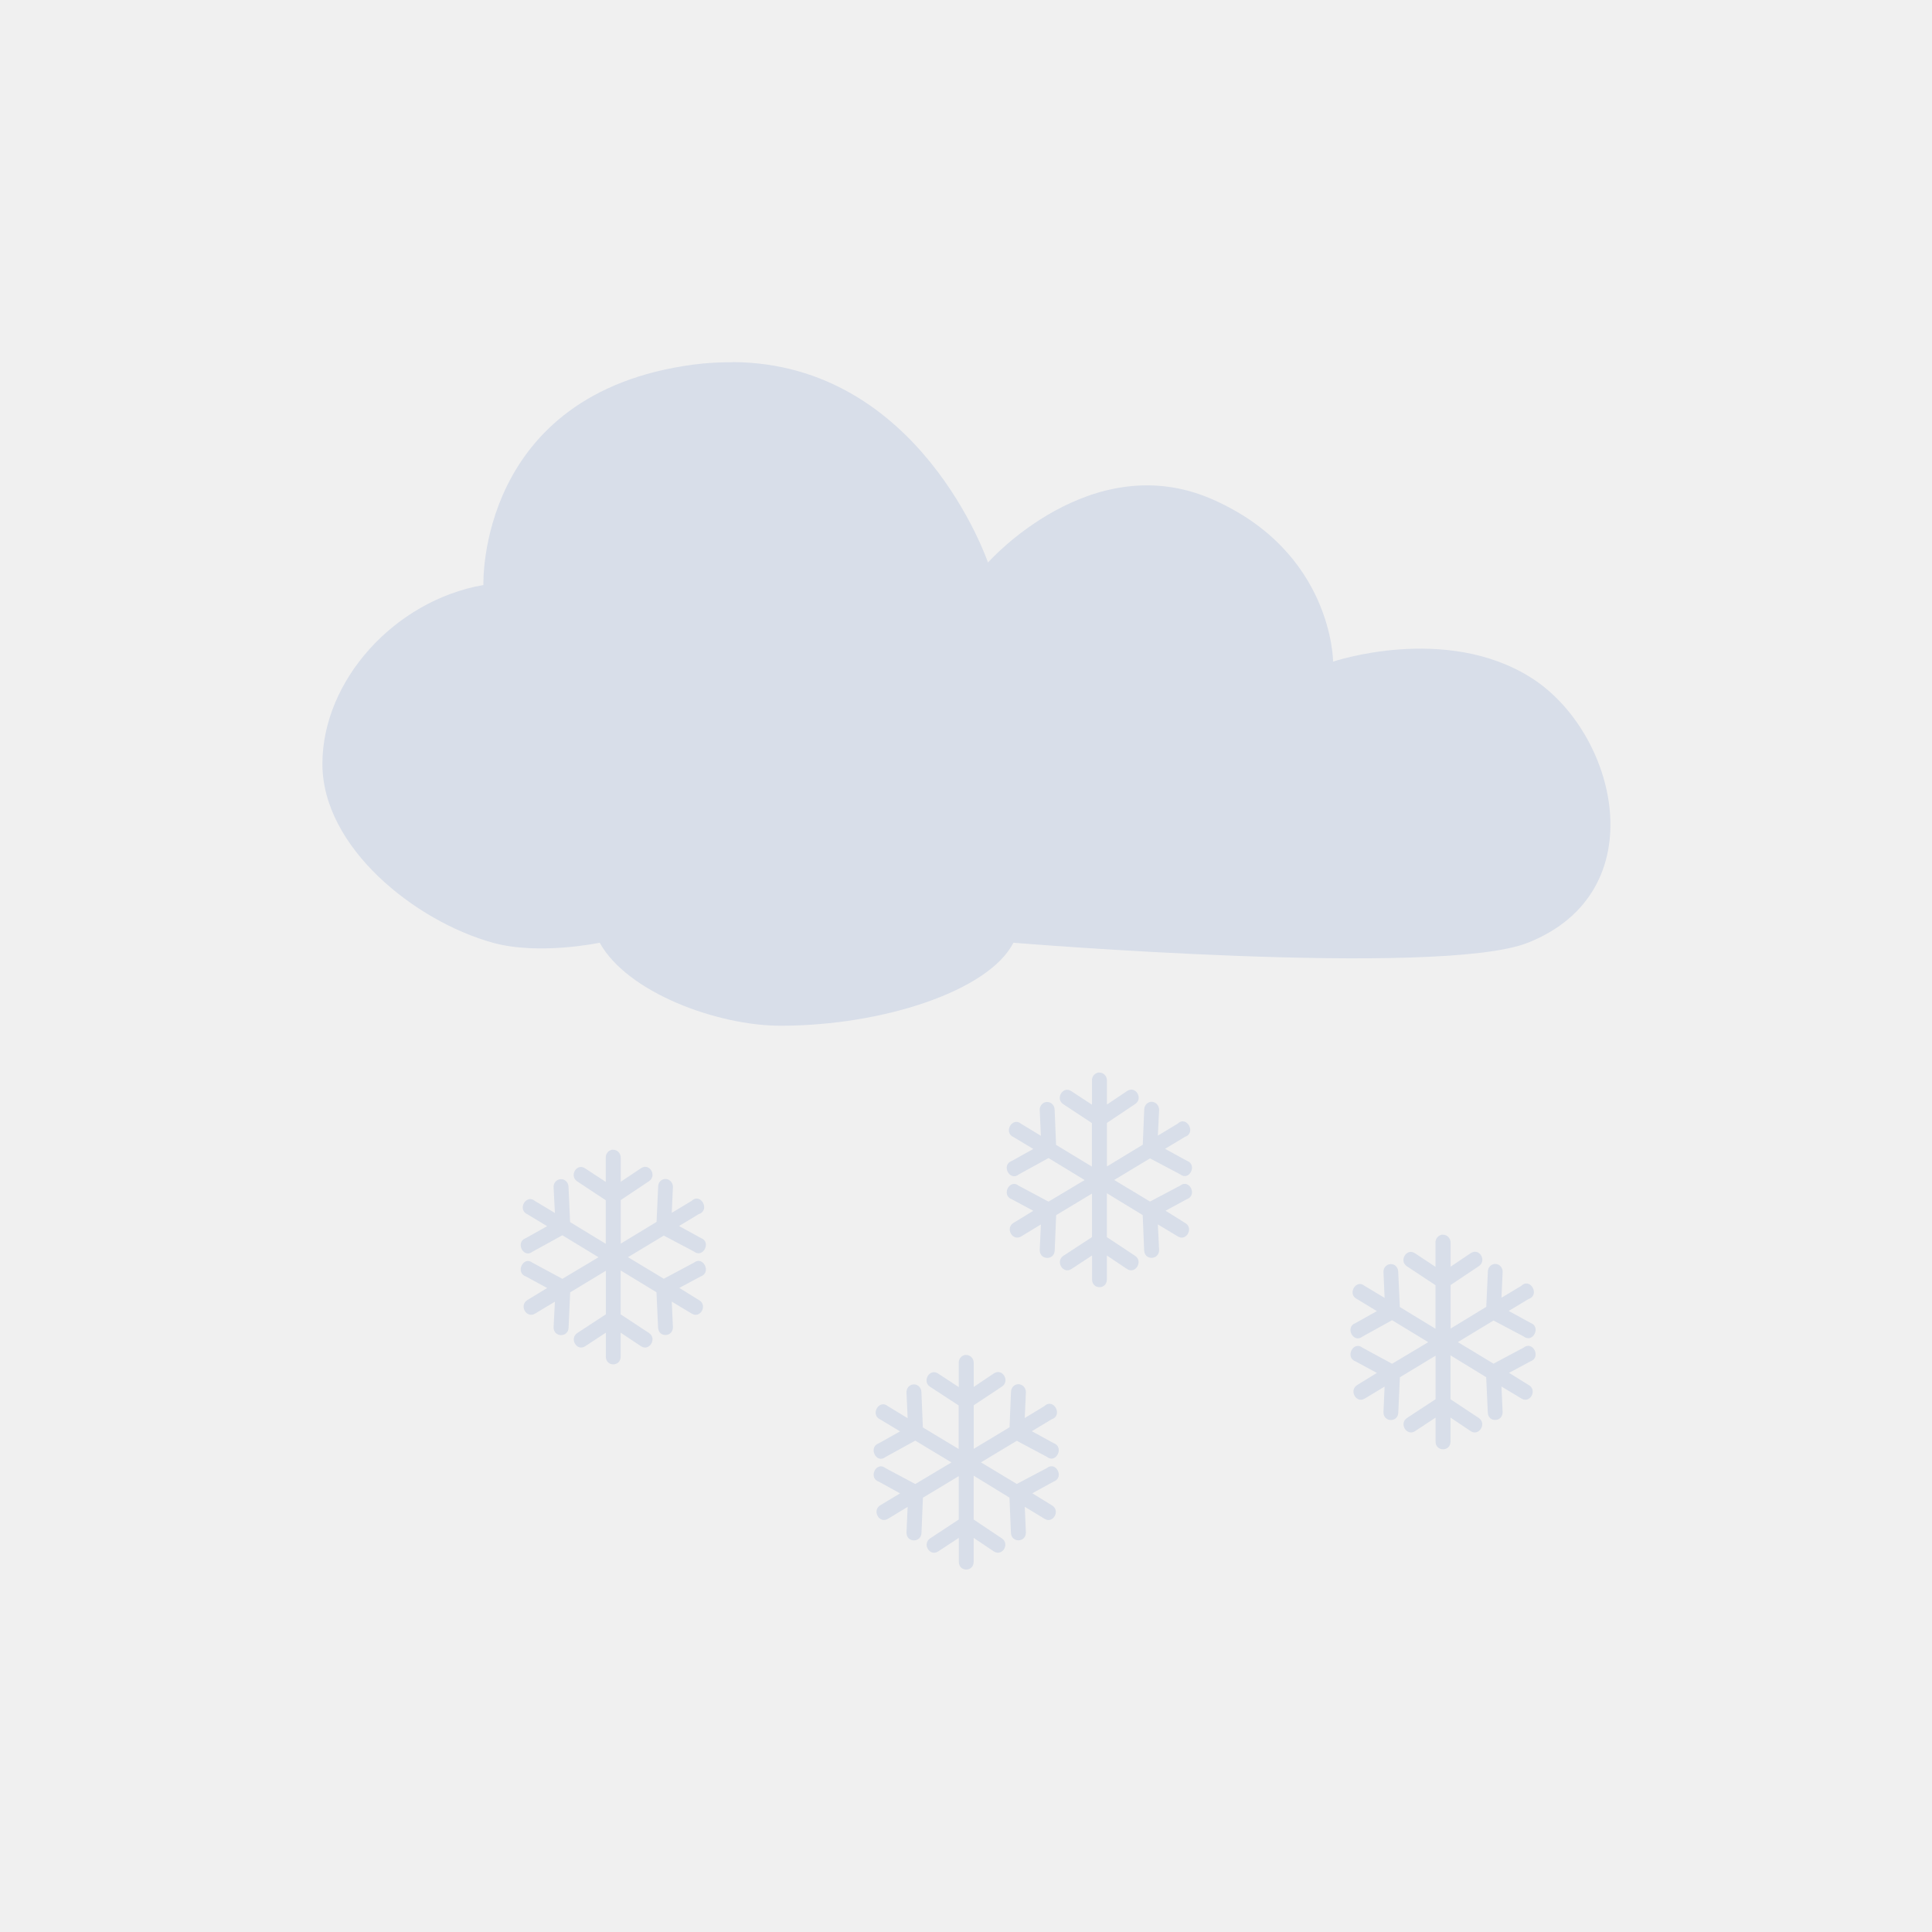
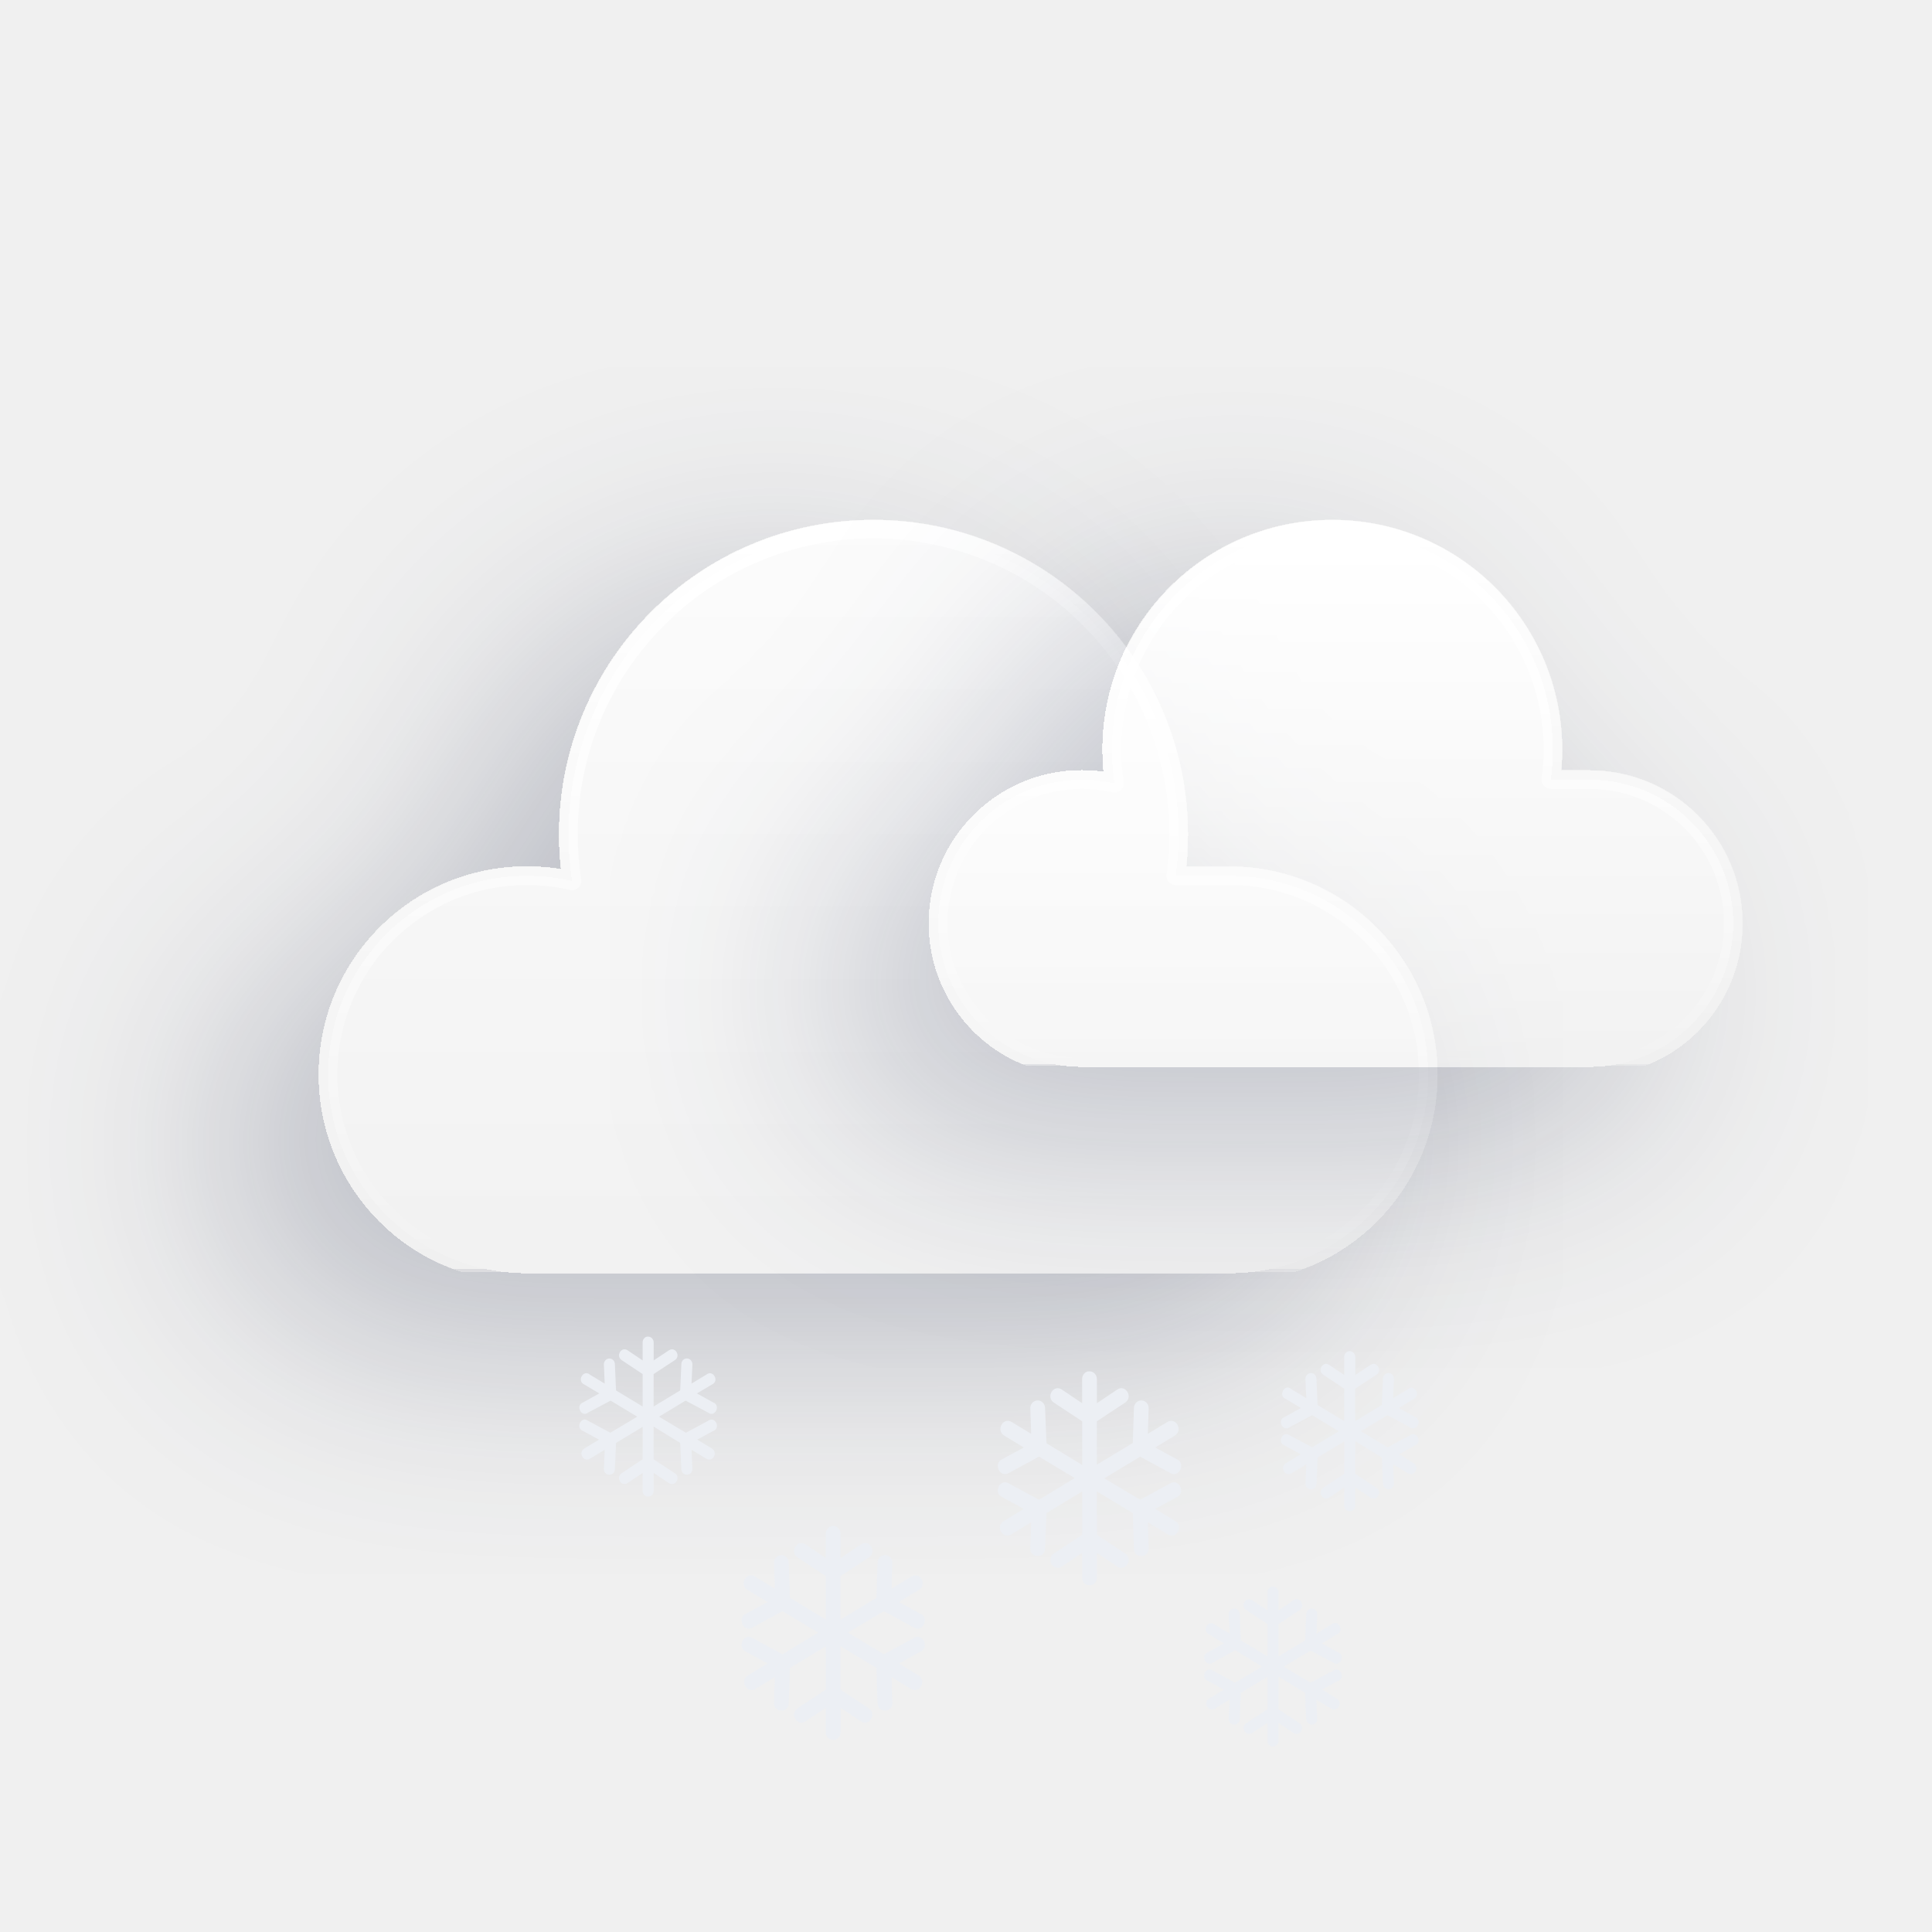
- <svg xmlns="http://www.w3.org/2000/svg" enable-background="new" viewBox="0 0 24 24">
-   <path d="m9.1 4.5c-0.155-1e-3 -0.318 7e-3 -0.486 0.029-2.692 0.357-2.609 2.738-2.609 2.738-1.103 0.193-2 1.186-2 2.223s1.152 1.954 2.117 2.221c0.574 0.159 1.328 0 1.328 0 0.341 0.619 1.462 1.031 2.246 1.031 1.278 0 2.59-0.436 2.893-1.031 0 0 5.292 0.436 6.391 0 1.599-0.635 1.103-2.622 0.039-3.293s-2.459-0.199-2.459-0.199-3e-3 -1.365-1.508-2.02c-1.505-0.653-2.779 0.789-2.779 0.789s-0.84-2.475-3.168-2.49zm4.535 8.826c-0.043 0.011-0.073 0.053-0.07 0.1v0.297l-0.256-0.168c-0.104-0.071-0.205 0.093-0.1 0.162l0.355 0.234v0.541l-0.445-0.27-0.018-0.439c-2e-3 -0.063-0.061-0.108-0.119-0.09-0.042 0.013-0.069 0.054-0.066 0.1l0.014 0.316-0.244-0.148c-0.11-0.094-0.226 0.106-0.096 0.164l0.246 0.148-0.266 0.148c-0.137 0.048-0.029 0.26 0.086 0.168l0.369-0.203 0.449 0.273-0.449 0.268-0.369-0.197c-0.115-0.092-0.223 0.12-0.086 0.168l0.266 0.143-0.246 0.15c-0.107 0.066-0.011 0.234 0.096 0.168l0.244-0.148-0.014 0.316c-3e-3 0.129 0.182 0.134 0.186 6e-3l0.018-0.438 0.445-0.268v0.541l-0.355 0.232c-0.104 0.069-4e-3 0.233 0.1 0.164l0.256-0.168v0.297c0 0.129 0.184 0.129 0.184 0v-0.297l0.25 0.168c0.104 0.069 0.204-0.095 0.1-0.164l-0.35-0.232v-0.545l0.445 0.271 0.018 0.438c4e-3 0.128 0.188 0.123 0.186-6e-3l-0.016-0.316 0.246 0.148c0.109 0.071 0.205-0.107 0.09-0.168l-0.24-0.15 0.264-0.143c0.137-0.048 0.031-0.26-0.084-0.168l-0.373 0.197-0.445-0.268 0.445-0.268 0.373 0.197c0.115 0.092 0.221-0.12 0.084-0.168l-0.27-0.148 0.246-0.148c0.146-0.048 0.023-0.272-0.09-0.164l-0.246 0.148 0.016-0.316c4e-3 -0.067-0.058-0.119-0.119-0.1-0.038 0.012-0.065 0.048-0.066 0.09l-0.018 0.439-0.445 0.27v-0.541l0.35-0.234c0.105-0.069 5e-3 -0.233-0.1-0.162l-0.25 0.168v-0.297c1e-3 -0.055-0.041-0.101-0.094-0.1-6e-3 -1e-3 -0.013-1e-3 -0.02 0zm-6.04 0.959c-0.043 0.011-0.073 0.053-0.07 0.1v0.297l-0.256-0.168c-0.104-0.071-0.203 0.093-0.098 0.162l0.354 0.234v0.541l-0.443-0.27-0.02-0.441c-2e-3 -0.063-0.061-0.106-0.119-0.088-0.042 0.013-0.069 0.052-0.066 0.098l0.016 0.318-0.246-0.148c-0.11-0.094-0.226 0.106-0.096 0.164l0.246 0.148-0.264 0.148c-0.137 0.048-0.031 0.26 0.084 0.168l0.369-0.203 0.449 0.273-0.449 0.268-0.369-0.199c-0.115-0.092-0.221 0.122-0.084 0.17l0.264 0.143-0.246 0.15c-0.107 0.066-0.011 0.234 0.096 0.168l0.246-0.148-0.016 0.316c-3e-3 0.129 0.182 0.134 0.186 6e-3l0.02-0.438 0.443-0.268v0.541l-0.354 0.232c-0.104 0.069-6e-3 0.233 0.098 0.164l0.256-0.168v0.297c0 0.129 0.184 0.129 0.184 0v-0.297l0.252 0.168c0.104 0.069 0.204-0.095 0.1-0.164l-0.352-0.232v-0.545l0.445 0.271 0.02 0.438c4e-3 0.128 0.186 0.123 0.184-6e-3l-0.014-0.316 0.246 0.148c0.109 0.071 0.205-0.107 0.09-0.168l-0.242-0.15 0.266-0.143c0.137-0.048 0.029-0.262-0.086-0.17l-0.373 0.199-0.445-0.268 0.445-0.268 0.373 0.197c0.115 0.092 0.223-0.12 0.086-0.168l-0.27-0.148 0.246-0.148c0.146-0.048 0.023-0.272-0.09-0.164l-0.246 0.148 0.014-0.318c4e-3 -0.067-0.058-0.117-0.119-0.098-0.038 0.012-0.063 0.046-0.064 0.088l-0.02 0.441-0.445 0.27v-0.541l0.35-0.234c0.105-0.069 7e-3 -0.233-0.098-0.162l-0.252 0.168v-0.297c1e-3 -0.055-0.041-0.101-0.094-0.1-6e-3 -1e-3 -0.013-1e-3 -0.02 0zm10.309 1.055c-0.043 0.011-0.075 0.053-0.072 0.1v0.297l-0.254-0.168c-0.104-0.071-0.205 0.093-0.1 0.162l0.354 0.234v0.541l-0.443-0.27-0.02-0.441c-2e-3 -0.063-0.059-0.106-0.117-0.088-0.042 0.013-0.069 0.052-0.066 0.098l0.014 0.318-0.246-0.148c-0.11-0.094-0.224 0.106-0.094 0.164l0.244 0.148-0.264 0.148c-0.137 0.048-0.029 0.26 0.086 0.168l0.367-0.203 0.449 0.273-0.449 0.268-0.367-0.199c-0.115-0.092-0.223 0.122-0.086 0.17l0.264 0.143-0.244 0.15c-0.107 0.066-0.013 0.234 0.094 0.168l0.246-0.148-0.014 0.316c-3e-3 0.129 0.18 0.134 0.184 6e-3l0.02-0.438 0.443-0.268v0.541l-0.354 0.232c-0.104 0.069-4e-3 0.233 0.1 0.164l0.254-0.168v0.297c0 0.129 0.186 0.129 0.186 0v-0.297l0.25 0.168c0.104 0.069 0.204-0.095 0.1-0.164l-0.35-0.232v-0.545l0.443 0.271 0.02 0.438c3e-3 0.128 0.186 0.123 0.184-6e-3l-0.014-0.316 0.246 0.148c0.109 0.071 0.205-0.107 0.09-0.168l-0.242-0.15 0.266-0.143c0.137-0.048 0.029-0.262-0.086-0.17l-0.373 0.199-0.443-0.268 0.443-0.268 0.373 0.197c0.115 0.092 0.223-0.12 0.086-0.168l-0.27-0.148 0.246-0.148c0.146-0.048 0.023-0.272-0.09-0.164l-0.246 0.148 0.014-0.318c4e-3 -0.067-0.056-0.117-0.117-0.098-0.038 0.012-0.065 0.046-0.066 0.088l-0.02 0.441-0.443 0.27v-0.541l0.35-0.234c0.105-0.069 5e-3 -0.233-0.1-0.162l-0.25 0.168v-0.297c1e-3 -0.055-0.043-0.101-0.096-0.1-6e-3 -1e-3 -0.012 0-0.018 0zm-5.924 1.494c-0.043 0.011-0.073 0.053-0.07 0.1v0.297l-0.256-0.168c-0.104-0.071-0.205 0.095-0.1 0.164l0.355 0.232v0.541l-0.445-0.268-0.018-0.441c-2e-3 -0.063-0.061-0.108-0.119-0.09-0.042 0.013-0.069 0.054-0.066 0.1l0.014 0.316-0.244-0.148c-0.11-0.094-0.226 0.106-0.096 0.164l0.246 0.148-0.264 0.148c-0.137 0.048-0.031 0.262 0.084 0.17l0.369-0.203 0.449 0.271-0.449 0.268-0.369-0.197c-0.115-0.092-0.221 0.12-0.084 0.168l0.264 0.145-0.246 0.148c-0.107 0.066-0.011 0.234 0.096 0.168l0.244-0.148-0.014 0.318c-3e-3 0.129 0.182 0.132 0.186 4e-3l0.018-0.436 0.445-0.268v0.539l-0.355 0.234c-0.104 0.069-4e-3 0.232 0.1 0.162l0.256-0.168v0.297c0 0.129 0.184 0.129 0.184 0v-0.297l0.25 0.168c0.104 0.069 0.204-0.093 0.1-0.162l-0.35-0.234v-0.545l0.445 0.273 0.018 0.436c4e-3 0.128 0.188 0.125 0.186-4e-3l-0.014-0.318 0.244 0.148c0.109 0.071 0.205-0.107 0.09-0.168l-0.24-0.148 0.264-0.145c0.137-0.048 0.031-0.26-0.084-0.168l-0.373 0.197-0.445-0.268 0.445-0.268 0.373 0.199c0.115 0.092 0.221-0.122 0.084-0.17l-0.27-0.148 0.246-0.148c0.146-0.048 0.023-0.272-0.09-0.164l-0.244 0.148 0.014-0.316c4e-3 -0.067-0.058-0.119-0.119-0.1-0.038 0.012-0.065 0.048-0.066 0.09l-0.018 0.441-0.445 0.268v-0.541l0.35-0.232c0.105-0.069 5e-3 -0.235-0.1-0.164l-0.25 0.168v-0.297c1e-3 -0.055-0.041-0.101-0.094-0.1-6e-3 -1e-3 -0.013-1e-3 -0.02 0z" fill="#d8dee9" />
+ <svg xmlns="http://www.w3.org/2000/svg" enable-background="new" viewBox="0 0 48 48" version="1.1" id="svg6">
+   <defs id="defs6">
+     <filter id="filter0_d_2_127" x="340" y="419" width="338" height="261" filterUnits="userSpaceOnUse" color-interpolation-filters="sRGB">
+       <feFlood flood-opacity="0" result="BackgroundImageFix" id="feFlood11" />
+       <feColorMatrix in="SourceAlpha" type="matrix" values="0 0 0 0 0 0 0 0 0 0 0 0 0 0 0 0 0 0 127 0" result="hardAlpha" id="feColorMatrix11" />
+       <feOffset dx="-21" dy="15" id="feOffset11" />
+       <feGaussianBlur stdDeviation="25" id="feGaussianBlur11" />
+       <feComposite in2="hardAlpha" operator="out" id="feComposite11" />
+       <feColorMatrix type="matrix" values="0 0 0 0 0.114 0 0 0 0 0.149 0 0 0 0 0.275 0 0 0 0.25 0" id="feColorMatrix12" />
+       <feBlend mode="normal" in2="BackgroundImageFix" result="effect1_dropShadow_2_127" id="feBlend12" />
+       <feBlend mode="normal" in="SourceGraphic" in2="effect1_dropShadow_2_127" result="shape" id="feBlend13" />
+     </filter>
+     <linearGradient id="paint0_linear_2_127" x1="530" y1="402.5" x2="530" y2="637.5" gradientUnits="userSpaceOnUse">
+       <stop stop-color="white" id="stop23" />
+       <stop offset="1" stop-color="white" stop-opacity="0" id="stop24" />
+     </linearGradient>
+     <linearGradient id="paint1_linear_2_127" x1="530" y1="454" x2="530" y2="615" gradientUnits="userSpaceOnUse">
+       <stop stop-color="white" id="stop25" />
+       <stop offset="1" stop-color="white" stop-opacity="0" id="stop26" />
+     </linearGradient>
+     <mask id="path-1-inside-1_2_127" fill="#ffffff">
+       <path fill-rule="evenodd" clip-rule="evenodd" d="m 605.5,614.997 c 0.166,0.002 0.333,0.003 0.5,0.003 23.748,0 43,-19.252 43,-43 0,-23.748 -19.252,-43 -43,-43 -0.167,0 -0.334,10e-4 -0.5,0.003 V 529 h -11.109 c 0.402,-2.943 0.609,-5.947 0.609,-9 0,-36.451 -29.549,-66 -66,-66 -36.451,0 -66,29.549 -66,66 0,3.439 0.263,6.817 0.77,10.115 C 460.631,529.386 457.361,529 454,529 c -23.748,0 -43,19.252 -43,43 0,23.748 19.252,43 43,43 0.168,0 0.335,-10e-4 0.502,-0.003 L 454.5,615 h 151 z" id="path1-3" />
+     </mask>
+     <filter id="filter1_d_2_127" x="472" y="419" width="272" height="216.353" filterUnits="userSpaceOnUse" color-interpolation-filters="sRGB">
+       <feFlood flood-opacity="0" result="BackgroundImageFix" id="feFlood13" />
+       <feColorMatrix in="SourceAlpha" type="matrix" values="0 0 0 0 0 0 0 0 0 0 0 0 0 0 0 0 0 0 127 0" result="hardAlpha" id="feColorMatrix13" />
+       <feOffset dx="-21" dy="15" id="feOffset13" />
+       <feGaussianBlur stdDeviation="25" id="feGaussianBlur13" />
+       <feComposite in2="hardAlpha" operator="out" id="feComposite13" />
+       <feColorMatrix type="matrix" values="0 0 0 0 0.113 0 0 0 0 0.149 0 0 0 0 0.275 0 0 0 0.25 0" id="feColorMatrix14" />
+       <feBlend mode="normal" in2="BackgroundImageFix" result="effect1_dropShadow_2_127" id="feBlend14" />
+       <feBlend mode="normal" in="SourceGraphic" in2="effect1_dropShadow_2_127" result="shape" id="feBlend15" />
+     </filter>
+     <linearGradient id="paint2_linear_2_127" x1="637" y1="457.5" x2="637" y2="583.5" gradientUnits="userSpaceOnUse">
+       <stop stop-color="white" id="stop27" />
+       <stop offset="1" stop-color="white" stop-opacity="0" id="stop28" />
+     </linearGradient>
+     <linearGradient id="paint3_linear_2_127" x1="629" y1="454" x2="629" y2="570.353" gradientUnits="userSpaceOnUse">
+       <stop stop-color="white" id="stop29" />
+       <stop offset="1" stop-color="white" stop-opacity="0" id="stop30" />
+     </linearGradient>
+     <mask id="path-3-inside-2_2_127" fill="#ffffff">
+       <path fill-rule="evenodd" clip-rule="evenodd" d="m 683.563,570.351 c 0.12,10e-4 0.241,0.002 0.361,0.002 17.163,0 31.076,-13.913 31.076,-31.076 0,-17.162 -13.913,-31.075 -31.076,-31.075 -0.12,0 -0.241,0 -0.361,0.002 v -0.002 h -8.028 c 0.29,-2.127 0.44,-4.298 0.44,-6.505 0,-26.342 -21.355,-47.697 -47.698,-47.697 -26.342,0 -47.697,21.355 -47.697,47.697 0,2.486 0.19,4.927 0.556,7.31 -2.268,-0.527 -4.632,-0.805 -7.06,-0.805 -17.163,0 -31.076,13.913 -31.076,31.075 0,17.163 13.913,31.076 31.076,31.076 0.121,0 0.242,-10e-4 0.363,-0.002 l -0.002,0.002 h 109.126 z" id="path4-6" />
+     </mask>
+     <filter id="filter2_dd_2_127" x="421.002" y="537.031" width="253.4" height="149.955" filterUnits="userSpaceOnUse" color-interpolation-filters="sRGB">
+       <feFlood flood-opacity="0" result="BackgroundImageFix" id="feFlood15" />
+       <feColorMatrix in="SourceAlpha" type="matrix" values="0 0 0 0 0 0 0 0 0 0 0 0 0 0 0 0 0 0 127 0" result="hardAlpha" id="feColorMatrix15" />
+       <feOffset dx="-21" dy="15" id="feOffset15" />
+       <feGaussianBlur stdDeviation="25" id="feGaussianBlur15" />
+       <feComposite in2="hardAlpha" operator="out" id="feComposite15" />
+       <feColorMatrix type="matrix" values="0 0 0 0 0.113 0 0 0 0 0.149 0 0 0 0 0.275 0 0 0 0.25 0" id="feColorMatrix16" />
+       <feBlend mode="normal" in2="BackgroundImageFix" result="effect1_dropShadow_2_127" id="feBlend16" />
+       <feColorMatrix in="SourceAlpha" type="matrix" values="0 0 0 0 0 0 0 0 0 0 0 0 0 0 0 0 0 0 127 0" result="hardAlpha" id="feColorMatrix17" />
+       <feOffset dy="-7" id="feOffset17" />
+       <feGaussianBlur stdDeviation="20.5" id="feGaussianBlur17" />
+       <feComposite in2="hardAlpha" operator="out" id="feComposite17" />
+       <feColorMatrix type="matrix" values="0 0 0 0 0.138 0 0 0 0 0.741 0 0 0 0 1 0 0 0 0.3 0" id="feColorMatrix18" />
+       <feBlend mode="normal" in2="effect1_dropShadow_2_127" result="effect2_dropShadow_2_127" id="feBlend18" />
+       <feBlend mode="normal" in="SourceGraphic" in2="effect2_dropShadow_2_127" result="shape" id="feBlend19" />
+     </filter>
+     <linearGradient id="paint4_linear_2_127" x1="515.905" y1="573.585" x2="501.359" y2="621.404" gradientUnits="userSpaceOnUse">
+       <stop stop-color="#138EFF" id="stop31" />
+       <stop offset="1" stop-color="#00E0FF" id="stop32" />
+     </linearGradient>
+     <linearGradient id="paint5_linear_2_127" x1="515.905" y1="573.585" x2="501.359" y2="621.404" gradientUnits="userSpaceOnUse">
+       <stop stop-color="white" id="stop33" />
+       <stop offset="1" stop-color="white" stop-opacity="0" id="stop34" />
+     </linearGradient>
+     <linearGradient id="paint6_linear_2_127" x1="573.413" y1="573.585" x2="558.867" y2="621.404" gradientUnits="userSpaceOnUse">
+       <stop stop-color="#138EFF" id="stop35" />
+       <stop offset="1" stop-color="#00E0FF" id="stop36" />
+     </linearGradient>
+     <linearGradient id="paint7_linear_2_127" x1="573.413" y1="573.585" x2="558.867" y2="621.404" gradientUnits="userSpaceOnUse">
+       <stop stop-color="white" id="stop37" />
+       <stop offset="1" stop-color="white" stop-opacity="0" id="stop38" />
+     </linearGradient>
+     <linearGradient id="paint8_linear_2_127" x1="630.92" y1="573.585" x2="616.374" y2="621.404" gradientUnits="userSpaceOnUse">
+       <stop stop-color="#138EFF" id="stop39" />
+       <stop offset="1" stop-color="#00E0FF" id="stop40" />
+     </linearGradient>
+     <linearGradient id="paint9_linear_2_127" x1="630.92" y1="573.585" x2="616.374" y2="621.404" gradientUnits="userSpaceOnUse">
+       <stop stop-color="white" id="stop41" />
+       <stop offset="1" stop-color="white" stop-opacity="0" id="stop42" />
+     </linearGradient>
+     <filter id="filter3_dd_2_127" x="436.175" y="582.551" width="186.972" height="149.955" filterUnits="userSpaceOnUse" color-interpolation-filters="sRGB">
+       <feFlood flood-opacity="0" result="BackgroundImageFix" id="feFlood19" />
+       <feColorMatrix in="SourceAlpha" type="matrix" values="0 0 0 0 0 0 0 0 0 0 0 0 0 0 0 0 0 0 127 0" result="hardAlpha" id="feColorMatrix19" />
+       <feOffset dx="-21" dy="15" id="feOffset19" />
+       <feGaussianBlur stdDeviation="25" id="feGaussianBlur19" />
+       <feComposite in2="hardAlpha" operator="out" id="feComposite19" />
+       <feColorMatrix type="matrix" values="0 0 0 0 0.113 0 0 0 0 0.149 0 0 0 0 0.275 0 0 0 0.25 0" id="feColorMatrix20" />
+       <feBlend mode="normal" in2="BackgroundImageFix" result="effect1_dropShadow_2_127" id="feBlend20" />
+       <feColorMatrix in="SourceAlpha" type="matrix" values="0 0 0 0 0 0 0 0 0 0 0 0 0 0 0 0 0 0 127 0" result="hardAlpha" id="feColorMatrix21" />
+       <feOffset dy="-7" id="feOffset21" />
+       <feGaussianBlur stdDeviation="20.5" id="feGaussianBlur21" />
+       <feComposite in2="hardAlpha" operator="out" id="feComposite21" />
+       <feColorMatrix type="matrix" values="0 0 0 0 0.138 0 0 0 0 0.741 0 0 0 0 1 0 0 0 0.3 0" id="feColorMatrix22" />
+       <feBlend mode="normal" in2="effect1_dropShadow_2_127" result="effect2_dropShadow_2_127" id="feBlend22" />
+       <feBlend mode="normal" in="SourceGraphic" in2="effect2_dropShadow_2_127" result="shape" id="feBlend23" />
+     </filter>
+     <linearGradient id="paint10_linear_2_127" x1="531.079" y1="619.105" x2="516.533" y2="666.925" gradientUnits="userSpaceOnUse">
+       <stop stop-color="#138EFF" id="stop43" />
+       <stop offset="1" stop-color="#00E0FF" id="stop44" />
+     </linearGradient>
+     <linearGradient id="paint11_linear_2_127" x1="531.079" y1="619.105" x2="516.533" y2="666.925" gradientUnits="userSpaceOnUse">
+       <stop stop-color="white" id="stop45" />
+       <stop offset="1" stop-color="white" stop-opacity="0" id="stop46" />
+     </linearGradient>
+     <linearGradient id="paint12_linear_2_127" x1="579.666" y1="619.105" x2="565.12" y2="666.925" gradientUnits="userSpaceOnUse">
+       <stop stop-color="#138EFF" id="stop47" />
+       <stop offset="1" stop-color="#00E0FF" id="stop48" />
+     </linearGradient>
+     <linearGradient id="paint13_linear_2_127" x1="579.666" y1="619.105" x2="565.12" y2="666.925" gradientUnits="userSpaceOnUse">
+       <stop stop-color="white" id="stop49" />
+       <stop offset="1" stop-color="white" stop-opacity="0" id="stop50" />
+     </linearGradient>
+   </defs>
+   <g filter="url(#filter0_d_2_127)" data-figma-bg-blur-radius="14" id="g3" transform="matrix(0.1148303,0,0,0.1148303,-39.04231,-38.98579)">
+     <mask id="mask2" fill="#ffffff">
+       <path fill-rule="evenodd" clip-rule="evenodd" d="m 605.5,614.997 c 0.166,0.002 0.333,0.003 0.5,0.003 23.748,0 43,-19.252 43,-43 0,-23.748 -19.252,-43 -43,-43 -0.167,0 -0.334,10e-4 -0.5,0.003 V 529 h -11.109 c 0.402,-2.943 0.609,-5.947 0.609,-9 0,-36.451 -29.549,-66 -66,-66 -36.451,0 -66,29.549 -66,66 0,3.439 0.263,6.817 0.77,10.115 C 460.631,529.386 457.361,529 454,529 c -23.748,0 -43,19.252 -43,43 0,23.748 19.252,43 43,43 0.168,0 0.335,-10e-4 0.502,-0.003 L 454.5,615 h 151 z" id="path2-7" />
+     </mask>
+     <path fill-rule="evenodd" clip-rule="evenodd" d="m 605.5,614.997 c 0.166,0.002 0.333,0.003 0.5,0.003 23.748,0 43,-19.252 43,-43 0,-23.748 -19.252,-43 -43,-43 -0.167,0 -0.334,10e-4 -0.5,0.003 V 529 h -11.109 c 0.402,-2.943 0.609,-5.947 0.609,-9 0,-36.451 -29.549,-66 -66,-66 -36.451,0 -66,29.549 -66,66 0,3.439 0.263,6.817 0.77,10.115 C 460.631,529.386 457.361,529 454,529 c -23.748,0 -43,19.252 -43,43 0,23.748 19.252,43 43,43 0.168,0 0.335,-10e-4 0.502,-0.003 L 454.5,615 h 151 z" shape-rendering="crispEdges" id="path3-5" style="fill:url(#paint0_linear_2_127)" />
+     <path d="m 605.5,614.997 0.023,-2 c -0.535,-0.006 -1.049,0.202 -1.429,0.578 -0.38,0.376 -0.594,0.888 -0.594,1.422 z m 0,-85.994 h -2 c 0,0.534 0.214,1.046 0.594,1.422 0.38,0.376 0.894,0.584 1.429,0.578 z m 0,-0.003 h 2 c 0,-1.105 -0.895,-2 -2,-2 z m -11.109,0 -1.981,-0.27 c -0.078,0.572 0.095,1.15 0.475,1.585 0.38,0.435 0.929,0.685 1.506,0.685 z m -130.621,1.115 -0.452,1.948 c 0.646,0.15 1.325,-0.03 1.812,-0.481 0.487,-0.452 0.718,-1.115 0.617,-1.771 z m -9.268,84.882 1.57,1.24 c 0.477,-0.605 0.565,-1.43 0.225,-2.122 -0.34,-0.692 -1.047,-1.127 -1.818,-1.118 z M 454.5,615 l -1.569,-1.24 c -0.476,0.602 -0.565,1.422 -0.231,2.112 0.334,0.69 1.033,1.128 1.8,1.128 z m 151,0 v 2 c 1.105,0 2,-0.895 2,-2 z m -0.023,1.997 c 0.174,0.002 0.348,0.003 0.523,0.003 v -4 c -0.159,0 -0.318,-10e-4 -0.477,-0.003 z M 606,617 c 24.853,0 45,-20.147 45,-45 h -4 c 0,22.644 -18.356,41 -41,41 z m 45,-45 c 0,-24.853 -20.147,-45 -45,-45 v 4 c 22.644,0 41,18.356 41,41 z m -45,-45 c -0.174,0 -0.349,10e-4 -0.523,0.003 l 0.046,4 C 605.682,531.001 605.841,531 606,531 Z m -2.5,2 v 0.003 h 4 V 529 Z m -9.109,2 H 605.5 v -4 h -11.109 z m 1.982,-1.73 C 596.787,526.238 597,523.143 597,520 h -4 c 0,2.962 -0.201,5.876 -0.59,8.73 z M 597,520 c 0,-37.555 -30.445,-68 -68,-68 v 4 c 35.346,0 64,28.654 64,64 z m -68,-68 c -37.555,0 -68,30.445 -68,68 h 4 c 0,-35.346 28.654,-64 64,-64 z m -68,68 c 0,3.542 0.271,7.021 0.793,10.419 l 3.954,-0.608 C 465.255,526.614 465,523.337 465,520 Z m 3.223,8.167 C 460.937,527.403 457.514,527 454,527 v 4 c 3.207,0 6.326,0.368 9.318,1.063 z M 454,527 c -24.853,0 -45,20.147 -45,45 h 4 c 0,-22.644 18.356,-41 41,-41 z m -45,45 c 0,24.853 20.147,45 45,45 v -4 c -22.644,0 -41,-18.356 -41,-41 z m 45,45 c 0.175,0 0.35,-10e-4 0.525,-0.003 l -0.046,-4 C 454.32,612.999 454.16,613 454,613 Z m 2.069,-0.76 0.003,-0.003 -3.139,-2.48 -0.002,0.003 z M 605.5,613 h -151 v 4 h 151 z m -2,1.997 V 615 h 4 v -0.003 z" id="path5-3" style="fill:url(#paint1_linear_2_127)" />
+   </g>
+   <g filter="url(#filter1_d_2_127)" data-figma-bg-blur-radius="14" id="g6-5" transform="matrix(0.1148303,0,0,0.1148303,-39.04231,-38.98579)">
+     <mask id="mask6" fill="#ffffff">
+       <path fill-rule="evenodd" clip-rule="evenodd" d="m 683.563,570.351 c 0.12,10e-4 0.241,0.002 0.361,0.002 17.163,0 31.076,-13.913 31.076,-31.076 0,-17.162 -13.913,-31.075 -31.076,-31.075 -0.12,0 -0.241,0 -0.361,0.002 v -0.002 h -8.028 c 0.29,-2.127 0.44,-4.298 0.44,-6.505 0,-26.342 -21.355,-47.697 -47.698,-47.697 -26.342,0 -47.697,21.355 -47.697,47.697 0,2.486 0.19,4.927 0.556,7.31 -2.268,-0.527 -4.632,-0.805 -7.06,-0.805 -17.163,0 -31.076,13.913 -31.076,31.075 0,17.163 13.913,31.076 31.076,31.076 0.121,0 0.242,-10e-4 0.363,-0.002 l -0.002,0.002 h 109.126 z" id="path6-6" />
+     </mask>
+     <path fill-rule="evenodd" clip-rule="evenodd" d="m 683.563,570.351 c 0.12,10e-4 0.241,0.002 0.361,0.002 17.163,0 31.076,-13.913 31.076,-31.076 0,-17.162 -13.913,-31.075 -31.076,-31.075 -0.12,0 -0.241,0 -0.361,0.002 v -0.002 h -8.028 c 0.29,-2.127 0.44,-4.298 0.44,-6.505 0,-26.342 -21.355,-47.697 -47.698,-47.697 -26.342,0 -47.697,21.355 -47.697,47.697 0,2.486 0.19,4.927 0.556,7.31 -2.268,-0.527 -4.632,-0.805 -7.06,-0.805 -17.163,0 -31.076,13.913 -31.076,31.075 0,17.163 13.913,31.076 31.076,31.076 0.121,0 0.242,-10e-4 0.363,-0.002 l -0.002,0.002 h 109.126 z" shape-rendering="crispEdges" id="path7" style="fill:url(#paint2_linear_2_127)" />
+     <path d="m 683.563,570.351 0.023,-2 c -0.534,-0.006 -1.049,0.202 -1.429,0.578 -0.38,0.375 -0.594,0.887 -0.594,1.422 z m 0,-62.147 h -2 c 0,0.534 0.214,1.046 0.594,1.422 0.38,0.376 0.894,0.584 1.429,0.578 z m 0,-0.002 h 2 c 0,-1.105 -0.895,-2 -2,-2 z m -8.028,0 -1.982,-0.271 c -0.078,0.573 0.096,1.151 0.475,1.586 0.38,0.435 0.929,0.685 1.507,0.685 z m -94.399,0.805 -0.452,1.948 c 0.646,0.151 1.325,-0.03 1.812,-0.481 0.487,-0.451 0.718,-1.115 0.617,-1.771 z m -6.697,61.344 1.569,1.239 c 0.478,-0.605 0.565,-1.43 0.225,-2.122 -0.34,-0.691 -1.047,-1.126 -1.817,-1.117 z m -0.002,0.002 -1.57,-1.239 c -0.475,0.601 -0.564,1.421 -0.23,2.111 0.334,0.69 1.033,1.128 1.8,1.128 z m 109.126,0 v 2 c 1.105,0 2,-0.895 2,-2 z m -0.023,1.998 c 0.128,10e-4 0.256,0.002 0.384,0.002 v -4 c -0.113,0 -0.225,-10e-4 -0.338,-0.002 z m 0.384,0.002 c 18.268,0 33.076,-14.809 33.076,-33.076 h -4 c 0,16.058 -13.018,29.076 -29.076,29.076 z M 717,539.277 c 0,-18.267 -14.808,-33.075 -33.076,-33.075 v 4 c 16.058,0 29.076,13.017 29.076,29.075 z m -33.076,-33.075 c -0.128,0 -0.256,0 -0.384,0.002 l 0.046,4 c 0.113,-0.002 0.225,-0.002 0.338,-0.002 z m -2.361,2 v 0.002 h 4 v -0.002 z m -6.028,2 h 8.028 v -4 h -8.028 z m 1.982,-1.73 c 0.302,-2.216 0.458,-4.478 0.458,-6.775 h -4 c 0,2.116 -0.144,4.197 -0.422,6.234 z m 0.458,-6.775 C 677.975,474.25 655.724,452 628.277,452 v 4 c 25.238,0 45.698,20.459 45.698,45.697 z M 628.277,452 c -27.447,0 -49.697,22.25 -49.697,49.697 h 4 C 582.58,476.459 603.039,456 628.277,456 Z m -49.697,49.697 c 0,2.588 0.198,5.131 0.58,7.614 l 3.953,-0.608 c -0.351,-2.282 -0.533,-4.622 -0.533,-7.006 z m 3.009,5.362 c -2.416,-0.561 -4.931,-0.857 -7.513,-0.857 v 4 c 2.275,0 4.487,0.261 6.608,0.753 z m -7.513,-0.857 C 555.808,506.202 541,521.01 541,539.277 h 4 c 0,-16.058 13.018,-29.075 29.076,-29.075 z M 541,539.277 c 0,18.267 14.808,33.076 33.076,33.076 v -4 C 558.018,568.353 545,555.335 545,539.277 Z m 33.076,33.076 c 0.128,0 0.257,-10e-4 0.385,-0.002 l -0.045,-4 c -0.113,10e-4 -0.227,0.002 -0.34,0.002 z m 1.931,-0.761 0.001,-0.002 -3.139,-2.478 -0.002,0.002 z m 107.556,-3.239 H 574.437 v 4 h 109.126 z m -2,1.998 v 0.002 h 4 v -0.002 z" id="path8" style="fill:url(#paint3_linear_2_127)" />
+   </g>
+   <g transform="matrix(1.488708,0,0,1.488708,8.960312,15.84555)" id="g2">
+     <path d="M 4.777,11.663 C 4.734,11.674 4.704,11.715 4.706,11.762 V 12.06 L 4.455,11.891 C 4.351,11.822 4.252,11.985 4.356,12.055 l 0.35,0.233 v 0.541 L 4.262,12.561 4.243,12.125 c 0,-0.063 -0.055,-0.109 -0.113,-0.094 -0.043,0.011 -0.073,0.052 -0.071,0.099 l 0.014,0.317 -0.246,-0.149 c -0.11,-0.094 -0.225,0.105 -0.095,0.164 l 0.251,0.149 -0.269,0.149 c -0.137,0.048 -0.03,0.26 0.085,0.169 l 0.373,-0.198 0.444,0.268 -0.449,0.268 -0.369,-0.198 c -0.115,-0.092 -0.222,0.12 -0.085,0.169 l 0.265,0.144 -0.246,0.149 C 3.625,13.597 3.719,13.766 3.827,13.7 l 0.246,-0.149 -0.014,0.317 c -0.004,0.13 0.182,0.134 0.184,0.005 l 0.019,-0.436 0.444,-0.268 v 0.541 l -0.35,0.233 c -0.105,0.069 -0.005,0.234 0.099,0.164 l 0.251,-0.169 v 0.298 c 0,0.129 0.184,0.129 0.184,0 v -0.298 l 0.255,0.169 c 0.104,0.071 0.204,-0.095 0.099,-0.164 L 4.889,13.71 v -0.546 l 0.444,0.273 0.019,0.436 c 0.004,0.128 0.187,0.124 0.184,-0.005 L 5.522,13.551 5.768,13.7 C 5.875,13.766 5.97,13.598 5.863,13.531 L 5.617,13.382 5.882,13.238 c 0.137,-0.048 0.03,-0.26 -0.085,-0.169 l -0.369,0.198 -0.449,-0.268 0.444,-0.268 0.373,0.198 c 0.115,0.092 0.222,-0.12 0.085,-0.169 L 5.612,12.611 5.863,12.462 C 5.994,12.404 5.878,12.204 5.768,12.298 L 5.522,12.447 5.536,12.13 C 5.54,12.063 5.479,12.012 5.418,12.031 5.378,12.043 5.351,12.082 5.352,12.125 L 5.333,12.561 4.889,12.829 V 12.288 L 5.244,12.055 C 5.348,11.986 5.249,11.822 5.145,11.891 L 4.89,12.06 v -0.298 c 0.001,-0.055 -0.042,-0.101 -0.095,-0.099 -0.006,-10e-4 -0.013,-10e-4 -0.019,0 z m 11.713,0.243 c -0.045,0.009 -0.078,0.051 -0.076,0.099 v 0.298 l -0.251,-0.169 c -0.104,-0.068 -0.202,0.094 -0.099,0.164 l 0.35,0.233 v 0.541 L 15.97,12.804 15.951,12.368 c 0,-0.063 -0.055,-0.109 -0.113,-0.094 -0.043,0.011 -0.073,0.052 -0.071,0.099 l 0.014,0.317 -0.246,-0.149 c -0.113,-0.108 -0.235,0.115 -0.09,0.164 l 0.246,0.149 -0.269,0.149 c -0.137,0.048 -0.03,0.26 0.085,0.169 l 0.373,-0.198 0.444,0.268 -0.444,0.268 -0.373,-0.198 c -0.115,-0.092 -0.222,0.12 -0.085,0.169 l 0.265,0.144 -0.241,0.149 c -0.115,0.06 -0.019,0.239 0.09,0.169 l 0.246,-0.149 -0.014,0.317 c -0.004,0.13 0.182,0.134 0.184,0.005 l 0.019,-0.436 0.444,-0.268 v 0.541 l -0.35,0.233 c -0.104,0.069 -0.005,0.233 0.099,0.164 l 0.251,-0.169 v 0.298 c 0,0.129 0.184,0.129 0.184,0 v -0.298 l 0.255,0.169 c 0.104,0.069 0.203,-0.094 0.099,-0.164 l -0.355,-0.233 v -0.546 l 0.444,0.273 0.019,0.436 c 0.004,0.128 0.187,0.123 0.184,-0.005 l -0.014,-0.317 0.246,0.149 c 0.107,0.066 0.202,-0.103 0.095,-0.169 l -0.241,-0.149 0.26,-0.144 c 0.137,-0.048 0.03,-0.26 -0.085,-0.169 l -0.369,0.198 -0.444,-0.268 0.444,-0.268 0.369,0.198 c 0.115,0.092 0.222,-0.12 0.085,-0.169 l -0.265,-0.149 0.246,-0.149 c 0.131,-0.058 0.015,-0.258 -0.095,-0.164 l -0.246,0.149 0.014,-0.317 c 0.003,-0.065 -0.054,-0.114 -0.113,-0.099 -0.042,0.01 -0.071,0.049 -0.071,0.094 l -0.019,0.436 -0.444,0.268 v -0.541 l 0.355,-0.233 c 0.103,-0.07 0.004,-0.232 -0.099,-0.164 l -0.255,0.169 V 12.005 C 16.6,11.952 16.56,11.907 16.509,11.906 H 16.5 16.491 Z m -4.354,0.337 c -0.058,0.015 -0.098,0.071 -0.095,0.134 v 0.397 l -0.34,-0.228 c -0.139,-0.093 -0.271,0.126 -0.132,0.218 l 0.473,0.312 v 0.729 l -0.596,-0.362 -0.024,-0.59 c -0.002,-0.078 -0.069,-0.136 -0.142,-0.124 -0.064,0.01 -0.11,0.071 -0.104,0.139 l 0.014,0.417 -0.326,-0.198 c -0.145,-0.086 -0.268,0.142 -0.123,0.228 l 0.326,0.198 -0.355,0.193 c -0.168,0.071 -0.038,0.332 0.113,0.228 l 0.496,-0.268 0.596,0.357 -0.596,0.362 -0.496,-0.268 c -0.152,-0.104 -0.282,0.157 -0.113,0.228 l 0.355,0.193 -0.326,0.198 c -0.161,0.08 -0.024,0.329 0.123,0.223 l 0.326,-0.198 -0.014,0.422 c -0.018,0.183 0.25,0.193 0.246,0.01 l 0.024,-0.585 0.596,-0.362 v 0.724 l -0.473,0.312 c -0.138,0.093 -0.006,0.31 0.132,0.218 l 0.34,-0.228 v 0.402 c -0.013,0.185 0.259,0.185 0.246,0 v -0.402 l 0.34,0.228 c 0.138,0.092 0.27,-0.125 0.132,-0.218 L 12.286,14.97 v -0.724 l 0.6,0.362 0.019,0.585 c -0.004,0.184 0.263,0.173 0.246,-0.01 l -0.014,-0.422 0.326,0.198 c 0.147,0.106 0.284,-0.143 0.123,-0.223 l -0.326,-0.198 0.355,-0.193 c 0.168,-0.071 0.038,-0.332 -0.113,-0.228 l -0.492,0.268 -0.6,-0.357 0.6,-0.362 0.492,0.268 c 0.152,0.104 0.282,-0.157 0.113,-0.228 l -0.355,-0.193 0.326,-0.198 c 0.145,-0.086 0.022,-0.314 -0.123,-0.228 l -0.326,0.198 0.014,-0.417 c 0.007,-0.084 -0.063,-0.152 -0.142,-0.139 -0.059,0.01 -0.102,0.062 -0.104,0.124 l -0.019,0.585 -0.6,0.362 v -0.724 l 0.473,-0.312 c 0.138,-0.093 0.006,-0.311 -0.132,-0.218 l -0.34,0.228 V 12.377 C 12.29,12.298 12.225,12.234 12.15,12.243 Z m -4.264,2.579 c -0.005,0.001 -0.01,0.003 -0.014,0.005 -0.057,0.014 -0.096,0.068 -0.095,0.129 v 0.402 L 7.423,15.13 C 7.284,15.037 7.152,15.256 7.291,15.348 l 0.473,0.312 v 0.724 l -0.6,-0.362 -0.019,-0.585 c 0,-0.085 -0.078,-0.147 -0.156,-0.124 -0.056,0.017 -0.094,0.073 -0.09,0.134 L 6.913,15.869 6.587,15.671 C 6.44,15.565 6.303,15.814 6.464,15.894 l 0.326,0.198 -0.355,0.193 c -0.168,0.071 -0.038,0.332 0.113,0.228 L 7.04,16.245 7.636,16.602 7.04,16.964 6.548,16.696 C 6.396,16.592 6.266,16.853 6.435,16.924 l 0.355,0.193 -0.326,0.198 c -0.145,0.086 -0.022,0.314 0.123,0.228 l 0.326,-0.198 -0.014,0.417 c -0.018,0.18 0.244,0.195 0.246,0.015 l 0.019,-0.585 0.6,-0.362 v 0.724 l -0.473,0.312 c -0.139,0.093 -0.006,0.311 0.132,0.218 l 0.34,-0.228 v 0.397 c -0.013,0.185 0.259,0.185 0.246,0 v -0.397 l 0.34,0.228 c 0.139,0.093 0.272,-0.126 0.132,-0.218 L 8.008,17.554 V 16.83 l 0.6,0.362 0.019,0.585 c 0.002,0.18 0.264,0.165 0.246,-0.015 L 8.859,17.345 9.185,17.543 C 9.33,17.629 9.453,17.401 9.308,17.315 L 8.982,17.117 9.337,16.924 C 9.505,16.853 9.375,16.592 9.224,16.696 l -0.492,0.268 -0.6,-0.362 0.6,-0.357 0.492,0.268 c 0.152,0.104 0.282,-0.157 0.113,-0.228 L 8.982,16.092 9.308,15.894 C 9.469,15.814 9.332,15.565 9.185,15.671 L 8.859,15.869 8.873,15.447 C 8.878,15.374 8.825,15.311 8.755,15.308 8.685,15.305 8.628,15.364 8.627,15.437 l -0.019,0.585 -0.6,0.362 V 15.66 L 8.481,15.348 C 8.624,15.256 8.488,15.033 8.349,15.13 l -0.34,0.228 V 14.956 C 8.012,14.877 7.947,14.813 7.872,14.822 Z m 7.332,1.012 c -0.043,0.011 -0.073,0.052 -0.071,0.099 v 0.298 l -0.255,-0.169 c -0.104,-0.071 -0.205,0.095 -0.099,0.164 l 0.355,0.233 V 17 L 14.69,16.732 14.671,16.291 c -0.002,-0.063 -0.06,-0.107 -0.118,-0.089 -0.042,0.013 -0.069,0.054 -0.066,0.099 l 0.014,0.317 -0.246,-0.149 c -0.11,-0.094 -0.225,0.105 -0.095,0.164 l 0.246,0.149 -0.265,0.149 c -0.137,0.048 -0.03,0.26 0.085,0.169 l 0.369,-0.203 0.449,0.273 -0.449,0.268 -0.369,-0.198 c -0.115,-0.092 -0.222,0.12 -0.085,0.169 l 0.265,0.144 -0.246,0.149 c -0.107,0.066 -0.013,0.235 0.095,0.169 l 0.246,-0.149 -0.014,0.317 c -0.003,0.129 0.181,0.133 0.184,0.005 l 0.019,-0.436 0.444,-0.268 v 0.541 l -0.355,0.233 c -0.104,0.069 -0.005,0.233 0.099,0.164 l 0.255,-0.169 v 0.298 c 0,0.129 0.184,0.129 0.184,0 v -0.298 l 0.251,0.169 c 0.104,0.069 0.203,-0.094 0.099,-0.164 l -0.35,-0.233 v -0.546 l 0.444,0.273 0.019,0.436 c 0.004,0.128 0.187,0.124 0.184,-0.005 l -0.014,-0.317 0.246,0.149 c 0.109,0.071 0.204,-0.108 0.09,-0.169 l -0.241,-0.149 0.265,-0.144 c 0.137,-0.048 0.03,-0.26 -0.085,-0.169 l -0.373,0.198 -0.444,-0.268 0.444,-0.268 0.373,0.198 c 0.115,0.092 0.222,-0.12 0.085,-0.169 l -0.269,-0.149 0.246,-0.149 c 0.146,-0.048 0.023,-0.272 -0.09,-0.164 l -0.246,0.149 0.014,-0.317 c 0.004,-0.067 -0.057,-0.118 -0.118,-0.099 -0.038,0.012 -0.065,0.048 -0.066,0.089 L 15.762,16.732 15.318,17 v -0.541 l 0.35,-0.233 c 0.105,-0.069 0.005,-0.235 -0.099,-0.164 l -0.251,0.169 v -0.298 c 0.001,-0.055 -0.042,-0.101 -0.095,-0.099 -0.006,-10e-4 -0.013,-10e-4 -0.019,0 z" fill="#eceff4" id="path2" />
+   </g>
</svg>
